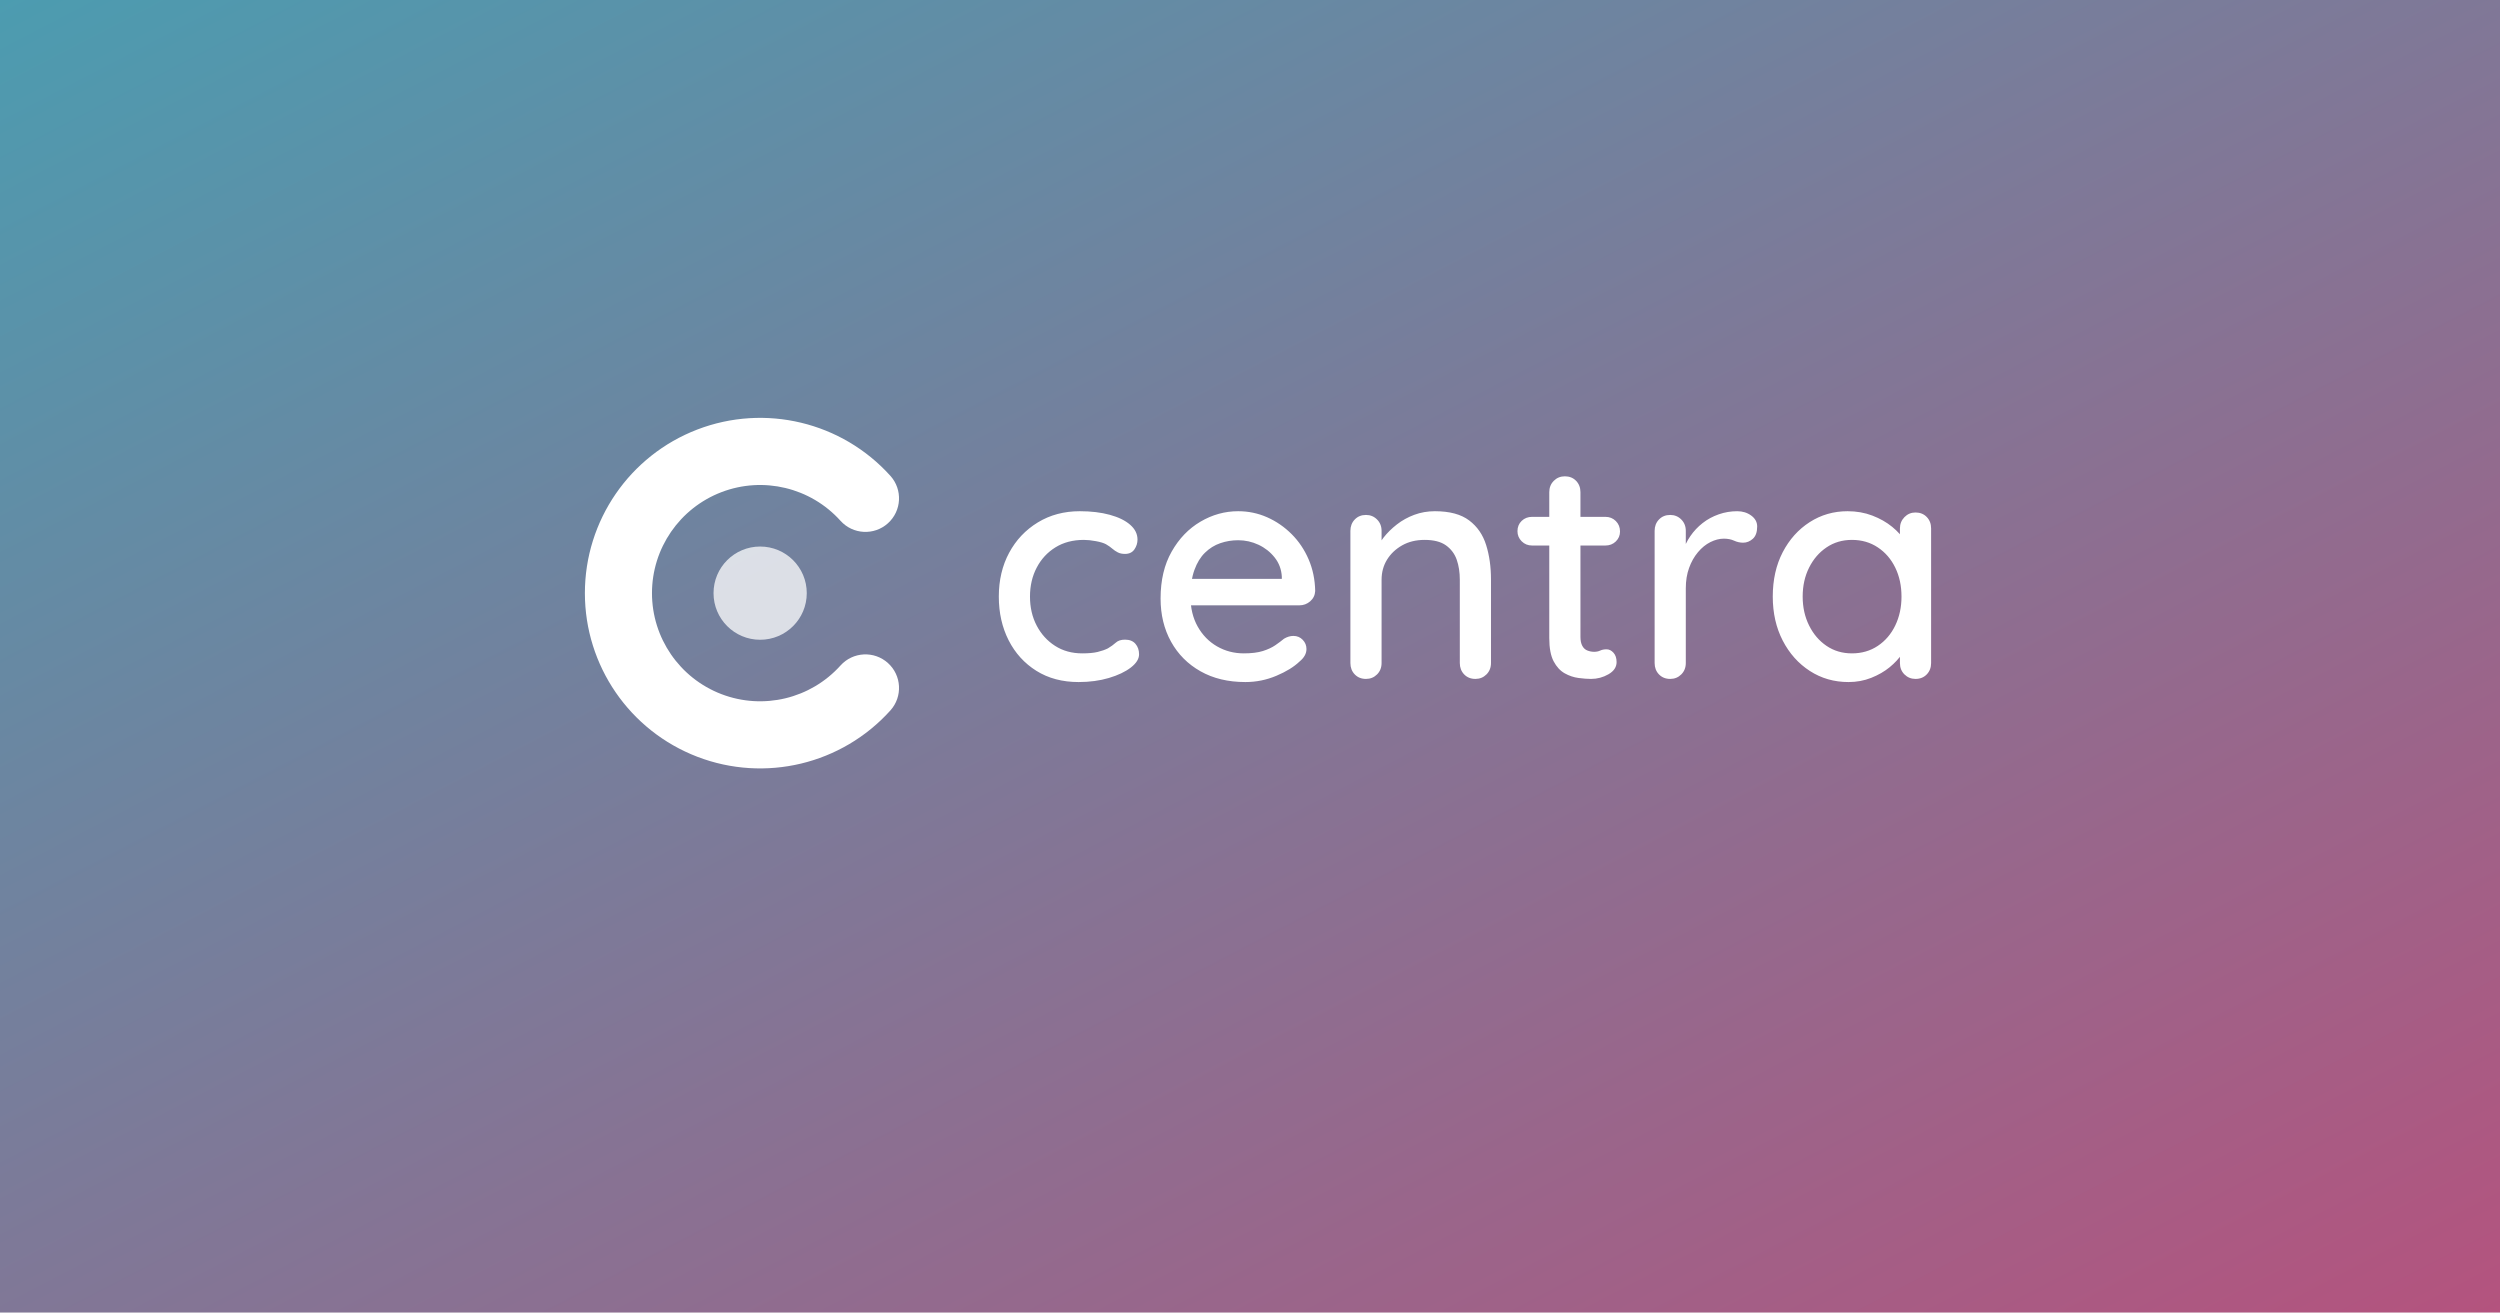
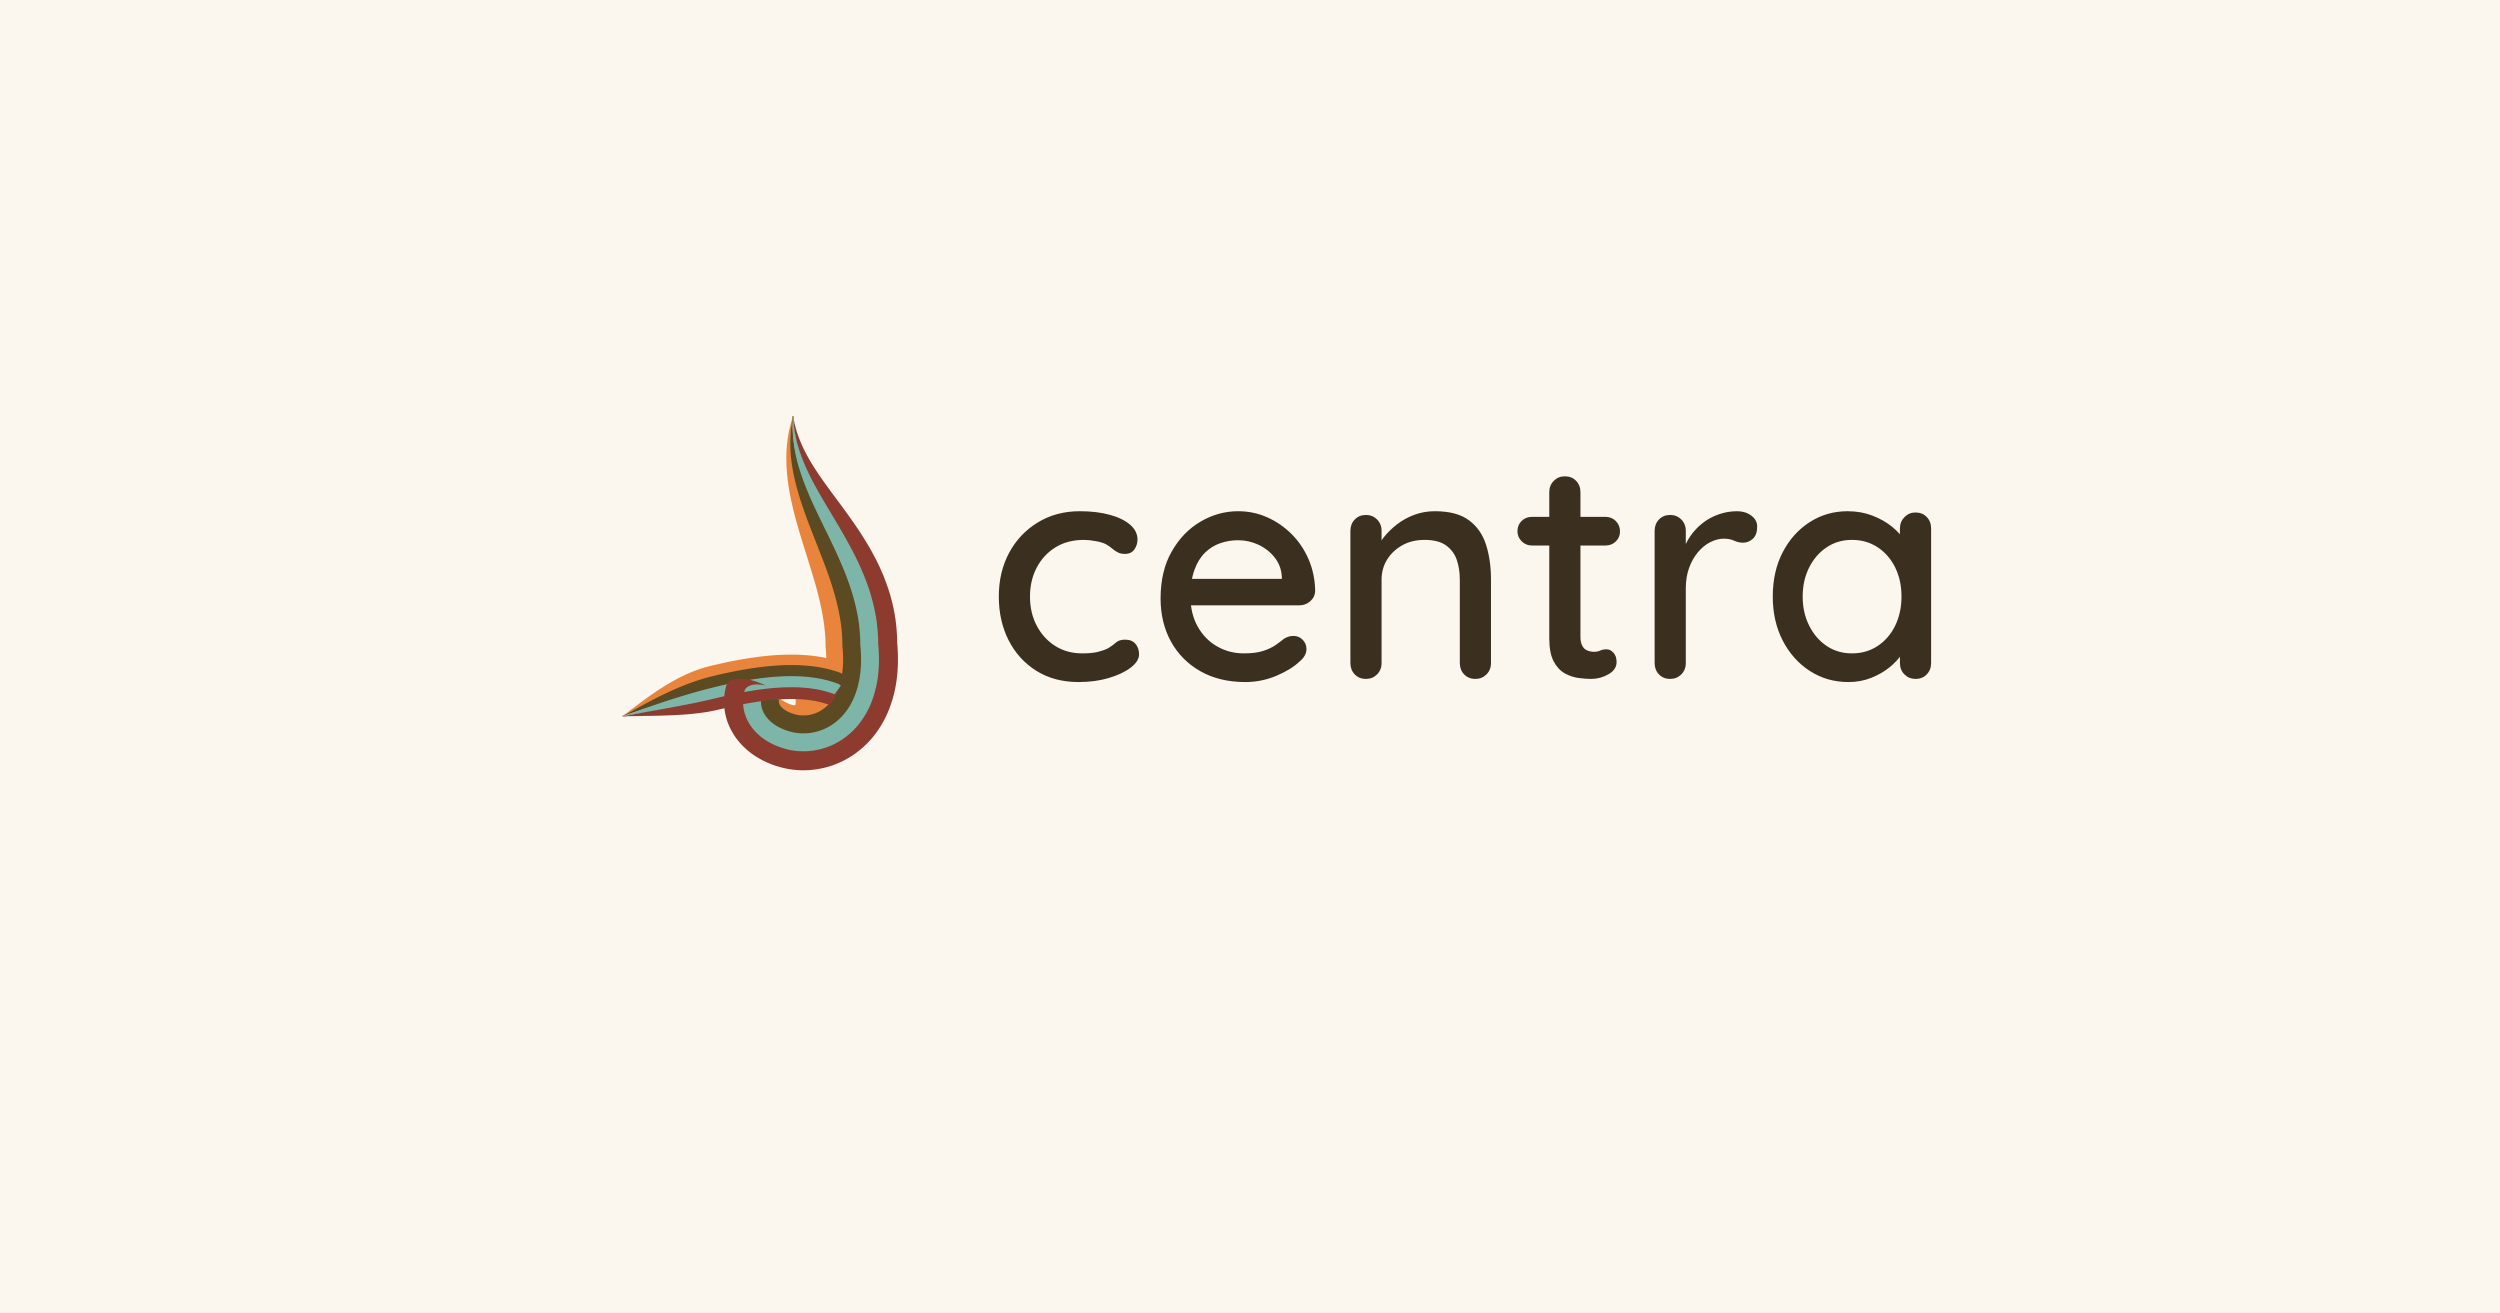
<svg xmlns="http://www.w3.org/2000/svg" viewBox="0 0 1200 630" width="1200" height="630">
-   <defs>
-     <linearGradient id="og-fondo" x1="0" y1="0" x2="1" y2="1">
-       <stop offset="0" stop-color="#4C9CB0" />
-       <stop offset="1" stop-color="#B4537E" />
-     </linearGradient>
-   </defs>
-   <rect width="1200" height="630" fill="url(#og-fondo)" />
+   <rect width="1200" height="630" fill="#FBF6EE" />
  <g transform="translate(270,197) scale(1.79)">
    <g transform="translate(-7,-17)">
      <g class="t-marca">
        <g transform="translate(0,6)">
-           <path class="t-tallo" fill="#FFFFFF" d="M94.93 28.55A47 47 0 1 0 94.93 91.45A9 9 0 0 0 81.55 79.4A29 29 0 1 1 81.55 40.6A9 9 0 0 0 94.93 28.55Z" />
-           <path class="t-disco" fill="#FFFFFF" fill-opacity="0.75" d="M60 47.5A12.5 12.5 0 1 1 60 72.5A12.5 12.5 0 1 1 60 47.5Z" />
+           <path class="t-hoja-i" fill="#E8843C" d="M81.67 84.75L82 82.02L81.3 81.66L80.55 81.4L79.8 81.16L79.03 80.94L78.27 80.74L77.48 80.56L76.68 80.39L75.88 80.24L75.06 80.11L74.24 79.99L73.4 79.89L72.56 79.81L71.7 79.74L70.84 79.7L69.97 79.66L69.08 79.64L68.18 79.63L67.28 79.64L66.37 79.67L65.45 79.71L64.52 79.76L63.58 79.84L62.63 79.91L61.67 80.01L60.7 80.11L59.72 80.24L58.73 80.37L57.73 80.51L56.72 80.67L55.71 80.84L54.68 81.03L53.64 81.22L52.6 81.43L51.54 81.65L50.47 81.88L49.4 82.11L48.32 82.37L47.22 82.64L46.13 82.92L45.02 83.22L43.91 83.55L42.8 83.91L41.68 84.29L40.55 84.7L39.42 85.12L38.28 85.58L37.15 86.05L36.01 86.54L34.86 87.06L33.71 87.59L32.55 88.14L31.38 88.7L30.22 89.29L29.05 89.88L27.87 90.5L26.68 91.12L25.49 91.75L24.29 92.39L23.07 92.99L23.05 92.93L24.21 92.17L25.33 91.3L26.45 90.45L27.57 89.62L28.67 88.79L29.79 87.99L30.9 87.21L32 86.45L33.1 85.72L34.21 85.02L35.32 84.34L36.44 83.7L37.54 83.08L38.65 82.51L39.77 81.97L40.88 81.46L42 81.01L43.12 80.59L44.24 80.2L45.36 79.86L46.47 79.57L47.59 79.3L48.7 79.05L49.8 78.8L50.89 78.56L51.97 78.33L53.04 78.12L54.11 77.92L55.17 77.74L56.22 77.56L57.25 77.4L58.29 77.25L59.31 77.11L60.33 76.98L61.34 76.87L62.34 76.77L63.33 76.69L64.32 76.61L65.29 76.56L66.26 76.52L67.22 76.5L68.17 76.49L69.12 76.49L70.06 76.51L70.99 76.55L71.92 76.61L72.83 76.67L73.74 76.76L74.63 76.87L75.53 76.99L76.42 77.14L77.3 77.3L78.16 77.47L79.03 77.68L79.88 77.9L80.72 78.14L81.55 78.41L82.38 78.7L83.12 79.19L81.7 84.69ZM68.75 12.5L68.65 13.55L68.48 14.6L68.36 15.64L68.26 16.68L68.2 17.73L68.17 18.78L68.18 19.82L68.22 20.87L68.28 21.92L68.37 22.97L68.49 24.01L68.64 25.06L68.81 26.11L69 27.15L69.22 28.19L69.46 29.24L69.73 30.27L70 31.32L70.3 32.35L70.62 33.38L70.94 34.42L71.28 35.44L71.63 36.47L72 37.49L72.37 38.52L72.76 39.53L73.15 40.56L73.54 41.57L73.95 42.58L74.35 43.6L74.75 44.6L75.16 45.61L75.57 46.62L75.98 47.62L76.38 48.63L76.77 49.63L77.17 50.62L77.56 51.62L77.94 52.62L78.31 53.62L78.68 54.61L79.03 55.61L79.37 56.6L79.7 57.6L80.02 58.6L80.33 59.58L80.61 60.58L80.88 61.58L81.14 62.58L81.38 63.57L81.6 64.58L81.8 65.59L81.98 66.59L82.15 67.61L82.28 68.63L82.4 69.65L82.49 70.68L82.57 71.72L82.61 72.76L82.63 74.03L82.72 75.09L82.78 75.87L82.81 76.64L82.82 77.39L82.82 78.12L82.81 78.82L82.78 79.51L82.72 80.17L82.66 80.82L82.59 81.45L82.49 82.06L82.38 82.64L82.27 83.21L82.14 83.76L82 84.29L81.84 84.8L81.68 85.29L81.51 85.77L81.32 86.22L81.13 86.66L80.93 87.08L80.73 87.5L80.51 87.88L80.29 88.25L80.06 88.61L79.82 88.95L79.58 89.28L79.33 89.59L79.08 89.89L78.82 90.18L78.56 90.44L78.29 90.7L78.02 90.95L77.74 91.17L77.46 91.39L77.18 91.6L76.88 91.8L76.59 91.98L76.3 92.15L76.01 92.31L75.7 92.46L75.39 92.59L75.09 92.72L74.78 92.83L74.47 92.93L74.16 93.02L73.85 93.1L73.53 93.18L73.21 93.23L72.89 93.29L72.57 93.32L72.25 93.35L71.93 93.37L71.61 93.37L71.3 93.37L70.98 93.35L70.66 93.32L70.35 93.29L70.04 93.24L69.76 93.2L69.51 93.13L69.22 93.06L68.92 92.98L68.65 92.89L68.38 92.8L68.13 92.71L67.88 92.61L67.64 92.51L67.41 92.41L67.19 92.31L66.99 92.2L66.79 92.09L66.61 91.98L66.42 91.87L66.26 91.76L66.09 91.65L65.95 91.53L65.8 91.42L65.67 91.3L65.55 91.19L65.43 91.08L65.33 90.97L65.23 90.86L65.13 90.75L65.04 90.64L64.97 90.54L64.9 90.44L64.83 90.34L64.77 90.24L64.72 90.14L64.68 90.05L64.63 89.96L64.59 89.87L64.56 89.78L64.53 89.7L64.51 89.62L64.49 89.54L64.48 89.45L64.47 89.38L64.46 89.31L64.45 89.22L64.45 89.15L64.45 89.08L64.45 89.01L64.46 88.93L64.47 88.86L64.48 88.79L64.49 88.71L64.51 88.63L64.5 88.54L64.41 88.42L64.25 88.25L64.01 88.03L63.72 87.75L63.38 87.4L63.01 87L62.63 86.53L62.24 86L61.87 85.43L61.59 84.86L61.67 84.92L62.46 85.87L63.44 86.84L64.44 87.69L65.43 88.41L66.36 89.01L67.22 89.46L67.97 89.78L68.59 89.98L69.05 90.06L69.33 90.04L69.43 89.95L69.46 89.83L69.48 89.7L69.51 89.57L69.52 89.44L69.54 89.32L69.54 89.19L69.54 89.05L69.54 88.92L69.52 88.79L69.51 88.68L69.49 88.55L69.46 88.44L69.44 88.32L69.41 88.22L69.37 88.12L69.33 88.02L69.31 87.93L69.27 87.85L69.23 87.78L69.2 87.71L69.16 87.66L69.13 87.6L69.1 87.57L69.08 87.53L69.05 87.5L69.03 87.49L69.02 87.48L69.01 87.47L69.01 87.47L69.02 87.48L69.04 87.49L69.06 87.5L69.1 87.53L69.13 87.56L69.18 87.59L69.23 87.62L69.31 87.66L69.38 87.71L69.46 87.75L69.56 87.8L69.67 87.84L69.79 87.89L69.92 87.94L70.06 87.99L70.2 88.04L70.37 88.09L70.54 88.14L70.73 88.19L70.79 88.21L70.87 88.22L71.02 88.25L71.16 88.25L71.31 88.27L71.46 88.28L71.6 88.28L71.76 88.27L71.91 88.27L72.05 88.25L72.21 88.24L72.35 88.22L72.51 88.19L72.66 88.15L72.8 88.12L72.95 88.07L73.1 88.03L73.24 87.97L73.39 87.91L73.53 87.84L73.68 87.78L73.83 87.7L73.97 87.61L74.11 87.52L74.26 87.43L74.4 87.32L74.54 87.21L74.69 87.09L74.83 86.96L74.97 86.83L75.11 86.68L75.26 86.53L75.39 86.36L75.54 86.19L75.68 85.99L75.81 85.79L75.96 85.57L76.1 85.34L76.23 85.1L76.36 84.83L76.5 84.56L76.63 84.26L76.75 83.95L76.88 83.62L76.98 83.27L77.09 82.9L77.2 82.52L77.3 82.11L77.39 81.67L77.47 81.23L77.54 80.75L77.6 80.26L77.65 79.74L77.69 79.2L77.72 78.64L77.74 78.05L77.74 77.45L77.72 76.82L77.69 76.16L77.64 75.48L77.54 74.27L77.52 72.91L77.48 72L77.42 71.1L77.34 70.2L77.25 69.3L77.14 68.41L77.01 67.51L76.88 66.61L76.72 65.72L76.55 64.81L76.36 63.89L76.17 62.98L75.96 62.06L75.74 61.13L75.5 60.2L75.26 59.25L75 58.3L74.73 57.35L74.45 56.38L74.17 55.41L73.87 54.43L73.57 53.43L73.26 52.44L72.95 51.44L72.63 50.42L72.31 49.4L71.99 48.37L71.66 47.34L71.34 46.3L71.02 45.24L70.7 44.18L70.39 43.12L70.08 42.05L69.77 40.98L69.47 39.89L69.19 38.8L68.91 37.71L68.66 36.61L68.41 35.52L68.18 34.41L67.96 33.3L67.77 32.18L67.59 31.07L67.43 29.95L67.3 28.84L67.19 27.72L67.11 26.6L67.06 25.49L67.03 24.37L67.03 23.25L67.06 22.15L67.13 21.05L67.22 19.95L67.35 18.86L67.51 17.78L67.71 16.71L67.94 15.64L68.21 14.59L68.5 13.54L68.65 12.5Z" />
+           <path class="t-hoja-d" fill="#5B4A22" d="M81.65 84.8L80.94 84.69L80.29 84.46L79.62 84.23L78.94 84.01L78.25 83.81L77.55 83.62L76.83 83.46L76.11 83.3L75.37 83.17L74.61 83.05L73.86 82.95L73.09 82.86L72.3 82.77L71.5 82.71L70.69 82.66L69.87 82.64L69.04 82.62L68.19 82.61L67.34 82.62L66.47 82.64L65.6 82.68L64.7 82.74L63.81 82.8L62.9 82.87L61.98 82.97L61.04 83.07L60.1 83.18L59.14 83.31L58.18 83.45L57.2 83.61L56.21 83.77L55.21 83.95L54.21 84.15L53.19 84.35L52.16 84.56L51.11 84.78L50.07 85.02L49.01 85.26L47.94 85.52L46.85 85.79L45.76 86.07L44.65 86.36L43.55 86.65L42.42 86.96L41.29 87.28L40.14 87.6L38.99 87.93L37.83 88.27L36.65 88.63L35.47 88.99L34.28 89.35L33.07 89.74L31.85 90.12L30.62 90.52L29.4 90.92L28.15 91.32L26.9 91.74L25.64 92.16L24.36 92.6L23.08 93.04L23.07 92.99L24.28 92.36L25.47 91.7L26.65 91.04L27.83 90.4L29 89.76L30.17 89.14L31.33 88.54L32.49 87.95L33.64 87.38L34.79 86.83L35.93 86.3L37.07 85.78L38.2 85.3L39.34 84.83L40.46 84.39L41.59 83.97L42.7 83.59L43.82 83.22L44.94 82.88L46.04 82.57L47.14 82.29L48.24 82.02L49.32 81.77L50.4 81.53L51.47 81.3L52.52 81.08L53.58 80.87L54.62 80.68L55.64 80.49L56.67 80.32L57.68 80.16L58.68 80.02L59.67 79.88L60.66 79.76L61.63 79.65L62.59 79.56L63.55 79.48L64.49 79.41L65.43 79.35L66.36 79.31L67.28 79.29L68.18 79.28L69.09 79.29L69.97 79.3L70.85 79.34L71.72 79.39L72.58 79.46L73.43 79.54L74.29 79.64L75.12 79.75L75.94 79.89L76.75 80.04L77.55 80.21L78.35 80.39L79.14 80.6L79.9 80.82L80.67 81.06L81.42 81.33L82.13 81.7L81.68 84.75ZM68.85 12.51L68.78 13.56L68.75 14.6L68.75 15.63L68.79 16.66L68.86 17.68L68.96 18.7L69.09 19.7L69.24 20.7L69.43 21.7L69.64 22.69L69.87 23.67L70.13 24.66L70.41 25.64L70.72 26.61L71.04 27.59L71.38 28.56L71.74 29.52L72.12 30.49L72.5 31.45L72.91 32.41L73.32 33.37L73.75 34.34L74.2 35.3L74.65 36.26L75.11 37.22L75.58 38.18L76.05 39.14L76.53 40.11L77.01 41.07L77.5 42.04L77.98 43.01L78.47 43.99L78.95 44.97L79.44 45.95L79.91 46.94L80.39 47.92L80.86 48.91L81.32 49.91L81.78 50.92L82.23 51.92L82.66 52.94L83.09 53.96L83.5 55L83.89 56.03L84.28 57.08L84.64 58.13L85 59.18L85.33 60.25L85.64 61.32L85.93 62.41L86.2 63.51L86.45 64.61L86.67 65.72L86.87 66.85L87.03 67.98L87.17 69.13L87.28 70.28L87.36 71.45L87.42 72.63L87.43 73.81L87.51 74.71L87.57 75.6L87.61 76.48L87.63 77.34L87.63 78.18L87.61 78.99L87.57 79.8L87.52 80.59L87.44 81.35L87.34 82.11L87.23 82.84L87.11 83.56L86.96 84.26L86.8 84.93L86.62 85.6L86.43 86.24L86.22 86.87L86 87.49L85.76 88.07L85.5 88.65L85.24 89.22L84.96 89.76L84.67 90.28L84.37 90.78L84.06 91.27L83.73 91.75L83.39 92.2L83.04 92.64L82.69 93.06L82.32 93.47L81.94 93.86L81.55 94.22L81.16 94.58L80.76 94.92L80.34 95.24L79.93 95.54L79.5 95.82L79.07 96.1L78.63 96.34L78.19 96.58L77.74 96.8L77.29 97.01L76.83 97.2L76.37 97.37L75.91 97.52L75.44 97.65L74.96 97.78L74.5 97.88L74.02 97.97L73.54 98.05L73.06 98.1L72.58 98.15L72.11 98.17L71.62 98.17L71.15 98.17L70.67 98.15L70.19 98.11L69.72 98.06L69.25 97.98L68.79 97.9L68.36 97.8L67.96 97.7L67.57 97.59L67.17 97.47L66.8 97.34L66.43 97.2L66.08 97.07L65.73 96.92L65.39 96.77L65.05 96.61L64.73 96.45L64.42 96.27L64.12 96.1L63.83 95.91L63.54 95.72L63.27 95.53L63 95.33L62.75 95.13L62.51 94.93L62.27 94.71L62.05 94.5L61.83 94.27L61.63 94.05L61.43 93.82L61.24 93.58L61.07 93.35L60.9 93.11L60.74 92.87L60.59 92.62L60.47 92.37L60.34 92.13L60.22 91.87L60.12 91.61L60.02 91.36L59.94 91.1L59.86 90.84L59.8 90.58L59.74 90.31L59.71 90.05L59.67 89.78L59.65 89.52L59.64 89.25L59.64 88.99L59.65 88.71L59.67 88.45L59.71 88.18L59.75 87.92L59.8 87.65L59.87 87.39L59.95 87.13L60.04 86.87L60.15 86.62L60.27 86.37L60.41 86.13L60.57 85.89L60.73 85.66L60.92 85.44L61.11 85.23L61.31 85.01L61.52 84.8L61.6 84.87L61.93 85.47L62.38 86.1L62.84 86.66L63.29 87.16L63.72 87.59L64.12 87.94L64.46 88.23L64.74 88.45L64.94 88.6L65.05 88.71L65.07 88.78L65.05 88.83L65.04 88.89L65.03 88.94L65.02 89L65.02 89.04L65.02 89.1L65.02 89.14L65.02 89.2L65.02 89.24L65.03 89.3L65.04 89.35L65.05 89.41L65.07 89.47L65.09 89.53L65.11 89.59L65.13 89.66L65.16 89.73L65.19 89.8L65.23 89.87L65.27 89.96L65.32 90.04L65.37 90.12L65.44 90.2L65.5 90.3L65.57 90.39L65.66 90.48L65.74 90.58L65.84 90.67L65.94 90.77L66.05 90.87L66.17 90.97L66.3 91.07L66.43 91.18L66.58 91.28L66.74 91.38L66.9 91.49L67.07 91.59L67.26 91.7L67.46 91.79L67.66 91.89L67.87 91.99L68.09 92.08L68.33 92.17L68.57 92.25L68.82 92.35L69.09 92.43L69.36 92.5L69.65 92.57L69.87 92.63L70.13 92.67L70.42 92.72L70.73 92.76L71.02 92.78L71.32 92.79L71.61 92.79L71.92 92.79L72.22 92.78L72.52 92.75L72.81 92.71L73.11 92.67L73.42 92.61L73.71 92.55L74 92.47L74.29 92.38L74.59 92.29L74.88 92.18L75.17 92.06L75.46 91.93L75.74 91.8L76.02 91.64L76.3 91.49L76.57 91.31L76.85 91.13L77.11 90.94L77.38 90.73L77.64 90.51L77.9 90.28L78.15 90.04L78.4 89.78L78.65 89.51L78.89 89.22L79.13 88.93L79.36 88.62L79.57 88.29L79.79 87.95L80.01 87.6L80.22 87.22L80.42 86.84L80.61 86.42L80.79 86L80.97 85.56L81.14 85.11L81.3 84.63L81.44 84.14L81.58 83.62L81.71 83.08L81.82 82.54L81.93 81.96L82.01 81.37L82.09 80.76L82.16 80.13L82.2 79.48L82.23 78.8L82.25 78.11L82.25 77.39L82.24 76.66L82.2 75.9L82.15 75.13L82.05 74.06L82.04 72.78L81.99 71.75L81.93 70.73L81.83 69.71L81.72 68.7L81.58 67.69L81.42 66.69L81.24 65.7L81.05 64.71L80.83 63.71L80.6 62.72L80.35 61.73L80.09 60.75L79.8 59.76L79.51 58.77L79.2 57.78L78.88 56.79L78.54 55.8L78.2 54.82L77.85 53.82L77.48 52.83L77.1 51.83L76.73 50.83L76.34 49.83L75.95 48.83L75.56 47.82L75.16 46.82L74.77 45.81L74.37 44.8L73.97 43.78L73.58 42.76L73.19 41.75L72.8 40.72L72.42 39.7L72.04 38.67L71.69 37.64L71.33 36.61L70.98 35.57L70.65 34.54L70.34 33.49L70.04 32.46L69.75 31.41L69.48 30.36L69.23 29.31L69 28.27L68.8 27.22L68.62 26.16L68.46 25.11L68.33 24.05L68.22 23L68.14 21.94L68.09 20.89L68.07 19.84L68.08 18.79L68.13 17.73L68.2 16.68L68.31 15.64L68.45 14.6L68.63 13.55L68.74 12.5Z" />
+           <path class="t-disco" fill="#7DB5A8" d="M81.62 84.86L79.89 87.37L79.27 87.25L78.68 87.05L78.08 86.85L77.46 86.68L76.83 86.52L76.19 86.36L75.53 86.22L74.86 86.1L74.18 85.99L73.48 85.89L72.77 85.81L72.03 85.74L71.3 85.68L70.54 85.64L69.77 85.61L69 85.59L68.2 85.58L67.39 85.59L66.58 85.62L65.75 85.66L64.9 85.7L64.04 85.77L63.17 85.84L62.29 85.92L61.39 86.02L60.48 86.13L59.56 86.26L58.63 86.4L57.68 86.54L56.72 86.71L55.75 86.87L54.77 87.07L53.78 87.26L52.77 87.47L51.75 87.69L50.73 87.92L49.7 88.15L48.64 88.41L47.58 88.67L46.5 88.91L45.4 89.16L44.3 89.4L43.17 89.63L42.03 89.86L40.86 90.08L39.69 90.29L38.5 90.5L37.3 90.71L36.07 90.92L34.83 91.12L33.58 91.33L32.32 91.53L31.04 91.73L29.75 91.94L28.44 92.15L27.12 92.36L25.78 92.58L24.44 92.81L23.1 93.1L23.08 93.04L24.36 92.57L25.62 92.12L26.87 91.67L28.12 91.22L29.35 90.79L30.58 90.37L31.8 89.95L33 89.55L34.2 89.14L35.39 88.76L36.57 88.37L37.74 88.01L38.91 87.65L40.06 87.3L41.2 86.96L42.33 86.64L43.45 86.32L44.57 86.02L45.67 85.73L46.77 85.45L47.85 85.18L48.93 84.91L49.99 84.67L51.04 84.43L52.08 84.21L53.12 83.99L54.14 83.79L55.15 83.6L56.16 83.42L57.14 83.26L58.12 83.1L59.09 82.96L60.05 82.83L61 82.71L61.94 82.61L62.86 82.52L63.78 82.44L64.69 82.38L65.58 82.32L66.46 82.29L67.33 82.26L68.19 82.25L69.04 82.26L69.88 82.28L70.71 82.31L71.52 82.36L72.33 82.42L73.12 82.5L73.9 82.59L74.67 82.7L75.43 82.82L76.18 82.96L76.91 83.11L77.63 83.28L78.35 83.47L79.04 83.67L79.73 83.89L80.41 84.12L81.07 84.37L81.65 84.8ZM68.94 12.52L68.9 13.56L69 14.6L69.14 15.63L69.31 16.64L69.51 17.63L69.74 18.61L69.98 19.58L70.27 20.53L70.57 21.48L70.9 22.42L71.25 23.34L71.62 24.26L72.02 25.17L72.42 26.08L72.85 26.98L73.29 27.88L73.75 28.77L74.22 29.67L74.71 30.56L75.21 31.45L75.71 32.34L76.23 33.23L76.77 34.12L77.31 35.02L77.85 35.92L78.39 36.82L78.95 37.73L79.51 38.65L80.07 39.56L80.64 40.49L81.2 41.43L81.77 42.36L82.33 43.31L82.9 44.27L83.45 45.23L84 46.21L84.55 47.2L85.08 48.2L85.61 49.22L86.14 50.24L86.65 51.27L87.14 52.33L87.63 53.39L88.09 54.47L88.54 55.56L88.97 56.66L89.38 57.79L89.78 58.92L90.14 60.08L90.49 61.25L90.8 62.44L91.1 63.64L91.35 64.85L91.58 66.09L91.78 67.34L91.95 68.61L92.08 69.89L92.16 71.19L92.21 72.5L92.23 73.59L92.3 74.33L92.37 75.33L92.41 76.31L92.43 77.28L92.43 78.23L92.41 79.17L92.37 80.09L92.3 81L92.21 81.89L92.1 82.76L91.97 83.62L91.82 84.47L91.65 85.3L91.45 86.11L91.24 86.91L91 87.69L90.76 88.45L90.48 89.2L90.19 89.93L89.88 90.64L89.55 91.34L89.2 92.02L88.84 92.67L88.46 93.32L88.06 93.94L87.64 94.54L87.21 95.13L86.76 95.69L86.29 96.23L85.82 96.76L85.33 97.27L84.82 97.74L84.31 98.21L83.78 98.65L83.24 99.08L82.69 99.47L82.12 99.86L81.55 100.22L80.97 100.54L80.38 100.87L79.79 101.16L79.18 101.42L78.57 101.67L77.95 101.9L77.34 102.11L76.71 102.29L76.09 102.45L75.46 102.59L74.83 102.71L74.18 102.81L73.55 102.88L72.91 102.93L72.27 102.97L71.63 102.98L71 102.97L70.36 102.94L69.73 102.89L69.1 102.81L68.46 102.72L67.81 102.6L67.22 102.47L66.71 102.34L66.2 102.19L65.71 102.04L65.23 101.88L64.74 101.71L64.27 101.52L63.81 101.32L63.36 101.12L62.91 100.91L62.48 100.68L62.05 100.45L61.64 100.21L61.23 99.95L60.83 99.68L60.44 99.42L60.06 99.14L59.7 98.84L59.34 98.54L58.99 98.22L58.66 97.9L58.33 97.57L58.02 97.23L57.73 96.88L57.44 96.53L57.16 96.15L56.91 95.78L56.66 95.39L56.42 95L56.21 94.61L56 94.19L55.82 93.78L55.64 93.36L55.48 92.93L55.34 92.5L55.21 92.06L55.11 91.61L55.02 91.16L54.95 90.72L54.89 90.26L54.86 89.8L54.84 89.34L54.84 88.89L54.86 88.43L54.89 87.97L54.95 87.51L55.02 87.06L55.11 86.6L55.22 86.15L55.39 85.72L55.66 85.33L56.05 84.99L56.53 84.71L57.11 84.51L57.76 84.38L58.46 84.33L59.2 84.35L59.97 84.44L60.75 84.59L61.44 84.74L61.52 84.8L61.37 85.06L61.24 85.32L61.12 85.57L61.01 85.82L60.91 86.08L60.81 86.32L60.72 86.57L60.64 86.82L60.57 87.06L60.49 87.3L60.42 87.54L60.37 87.78L60.32 88.03L60.27 88.26L60.25 88.51L60.23 88.75L60.22 89L60.22 89.23L60.23 89.48L60.25 89.73L60.27 89.97L60.31 90.21L60.37 90.45L60.42 90.69L60.49 90.93L60.57 91.16L60.65 91.4L60.75 91.64L60.86 91.88L60.97 92.11L61.1 92.34L61.24 92.57L61.38 92.79L61.54 93.01L61.7 93.23L61.88 93.45L62.06 93.66L62.25 93.87L62.45 94.08L62.66 94.29L62.88 94.49L63.12 94.69L63.36 94.88L63.61 95.06L63.87 95.25L64.14 95.43L64.42 95.6L64.7 95.77L65.01 95.93L65.32 96.09L65.63 96.24L65.96 96.39L66.29 96.53L66.63 96.66L66.99 96.79L67.36 96.92L67.72 97.03L68.11 97.14L68.5 97.24L68.9 97.33L69.34 97.42L69.8 97.48L70.25 97.53L70.71 97.57L71.16 97.6L71.62 97.6L72.09 97.59L72.55 97.57L73 97.53L73.46 97.48L73.92 97.41L74.38 97.32L74.83 97.22L75.28 97.1L75.73 96.97L76.18 96.82L76.62 96.66L77.06 96.48L77.5 96.28L77.93 96.07L78.36 95.84L78.78 95.6L79.19 95.34L79.6 95.06L80 94.78L80.4 94.47L80.78 94.14L81.17 93.8L81.53 93.44L81.9 93.07L82.26 92.68L82.6 92.27L82.93 91.85L83.26 91.41L83.57 90.95L83.88 90.48L84.18 89.99L84.45 89.48L84.73 88.96L84.98 88.41L85.23 87.85L85.46 87.28L85.67 86.68L85.88 86.07L86.06 85.45L86.24 84.8L86.39 84.13L86.54 83.45L86.67 82.75L86.78 82.03L86.87 81.29L86.94 80.54L87 79.76L87.03 78.98L87.05 78.17L87.05 77.34L87.03 76.5L87 75.64L86.93 74.75L86.86 73.83L86.84 72.65L86.79 71.48L86.71 70.33L86.6 69.19L86.47 68.06L86.3 66.94L86.11 65.82L85.89 64.73L85.65 63.64L85.39 62.55L85.1 61.48L84.8 60.41L84.47 59.35L84.13 58.3L83.77 57.26L83.39 56.22L83.01 55.19L82.6 54.17L82.18 53.14L81.75 52.13L81.32 51.12L80.87 50.12L80.42 49.12L79.96 48.13L79.49 47.14L79.02 46.15L78.55 45.16L78.07 44.18L77.59 43.2L77.11 42.23L76.65 41.25L76.17 40.28L75.7 39.31L75.24 38.34L74.78 37.37L74.33 36.4L73.89 35.43L73.46 34.47L73.04 33.5L72.64 32.53L72.24 31.56L71.86 30.58L71.49 29.61L71.15 28.63L70.82 27.66L70.51 26.68L70.22 25.7L69.95 24.71L69.71 23.72L69.48 22.72L69.29 21.72L69.11 20.73L68.98 19.71L68.86 18.7L68.78 17.69L68.72 16.66L68.7 15.63L68.71 14.6L68.76 13.56L68.83 12.51Z" />
+           <path class="t-tallo" fill="#8C3B2E" d="M81.61 84.91L78.9 89.88L78.32 89.88L77.8 89.7L77.27 89.54L76.72 89.37L76.16 89.22L75.58 89.1L74.99 88.97L74.39 88.86L73.76 88.76L73.12 88.67L72.46 88.58L71.8 88.52L71.11 88.47L70.41 88.43L69.69 88.4L68.96 88.38L68.21 88.38L67.45 88.39L66.67 88.41L65.88 88.45L65.08 88.49L64.26 88.55L63.42 88.62L62.57 88.7L61.71 88.79L60.83 88.9L59.95 89.02L59.05 89.16L58.12 89.31L57.2 89.46L56.26 89.63L55.3 89.81L54.34 90L53.36 90.2L52.36 90.41L51.35 90.64L50.34 90.88L49.3 91.13L48.26 91.37L47.2 91.59L46.11 91.8L45 91.97L43.87 92.13L42.72 92.27L41.54 92.4L40.35 92.5L39.13 92.59L37.9 92.67L36.65 92.73L35.36 92.78L34.07 92.82L32.76 92.86L31.42 92.89L30.07 92.91L28.7 92.93L27.32 92.96L25.92 92.98L24.51 93L23.12 93.15L23.1 93.1L24.43 92.78L25.76 92.54L27.09 92.29L28.4 92.05L29.7 91.81L30.99 91.59L32.26 91.36L33.53 91.14L34.77 90.91L36 90.69L37.21 90.46L38.42 90.23L39.61 90L40.78 89.77L41.94 89.55L43.08 89.31L44.2 89.07L45.31 88.82L46.41 88.58L47.49 88.32L48.56 88.06L49.61 87.82L50.65 87.57L51.68 87.34L52.7 87.12L53.7 86.91L54.7 86.71L55.69 86.53L56.66 86.35L57.62 86.2L58.57 86.04L59.51 85.9L60.43 85.78L61.35 85.66L62.25 85.56L63.14 85.48L64.01 85.41L64.88 85.34L65.73 85.3L66.56 85.26L67.39 85.23L68.2 85.23L69 85.23L69.79 85.25L70.56 85.28L71.32 85.33L72.07 85.38L72.8 85.45L73.53 85.54L74.23 85.64L74.92 85.75L75.6 85.88L76.26 86.01L76.92 86.17L77.56 86.33L78.18 86.52L78.8 86.71L79.39 86.92L80.01 87.05L81.63 84.86ZM69.03 12.52L69.03 13.57L69.25 14.61L69.51 15.62L69.8 16.62L70.12 17.59L70.46 18.53L70.84 19.46L71.23 20.38L71.65 21.28L72.09 22.15L72.55 23.02L73.02 23.88L73.52 24.74L74.03 25.58L74.55 26.41L75.09 27.24L75.64 28.07L76.21 28.89L76.78 29.71L77.37 30.54L77.96 31.36L78.57 32.19L79.17 33.03L79.79 33.86L80.42 34.7L81.05 35.55L81.68 36.4L82.31 37.27L82.95 38.14L83.59 39.03L84.23 39.93L84.87 40.83L85.51 41.76L86.15 42.7L86.78 43.64L87.4 44.61L88.01 45.59L88.63 46.6L89.23 47.61L89.82 48.65L90.39 49.71L90.96 50.78L91.51 51.88L92.04 52.99L92.55 54.13L93.05 55.29L93.51 56.47L93.96 57.68L94.38 58.91L94.78 60.15L95.13 61.42L95.46 62.72L95.76 64.04L96.02 65.38L96.25 66.74L96.43 68.12L96.57 69.52L96.67 70.94L96.73 72.37L96.74 73.37L96.81 73.98L96.88 75.08L96.93 76.16L96.95 77.23L96.95 78.29L96.93 79.33L96.87 80.37L96.8 81.38L96.7 82.39L96.58 83.39L96.43 84.37L96.26 85.33L96.06 86.28L95.84 87.21L95.59 88.14L95.31 89.04L95.02 89.94L94.7 90.81L94.36 91.67L94 92.51L93.6 93.33L93.19 94.14L92.75 94.93L92.3 95.69L91.82 96.44L91.32 97.17L90.79 97.87L90.25 98.56L89.69 99.22L89.11 99.86L88.51 100.47L87.89 101.06L87.26 101.62L86.61 102.17L85.94 102.69L85.27 103.18L84.58 103.65L83.88 104.09L83.16 104.5L82.44 104.88L81.7 105.24L80.96 105.58L80.21 105.88L79.45 106.16L78.69 106.42L77.92 106.64L77.14 106.84L76.36 107.01L75.58 107.16L74.8 107.28L74.01 107.37L73.22 107.45L72.44 107.48L71.64 107.5L70.85 107.49L70.08 107.45L69.29 107.38L68.51 107.3L67.73 107.18L66.89 107.02L66.14 106.85L65.53 106.69L64.92 106.52L64.33 106.34L63.73 106.15L63.16 105.94L62.58 105.71L62.01 105.47L61.46 105.21L60.9 104.96L60.36 104.67L59.83 104.38L59.3 104.07L58.78 103.75L58.28 103.42L57.79 103.07L57.3 102.7L56.83 102.33L56.37 101.94L55.92 101.52L55.48 101.11L55.06 100.67L54.65 100.22L54.25 99.76L53.87 99.28L53.5 98.8L53.15 98.29L52.82 97.77L52.51 97.24L52.2 96.7L51.93 96.14L51.67 95.58L51.43 95L51.21 94.41L51.02 93.81L50.85 93.21L50.7 92.59L50.57 91.97L50.47 91.34L50.4 90.71L50.35 90.08L50.33 89.44L50.33 88.79L50.35 88.15L50.4 87.51L50.47 86.87L50.58 86.24L50.71 85.61L50.86 84.99L51.1 84.39L51.55 83.87L52.19 83.46L53.02 83.16L54.01 82.99L55.11 82.96L56.32 83.07L57.59 83.32L58.9 83.71L60.22 84.2L61.36 84.69L61.45 84.75L60.81 84.64L60.11 84.53L59.41 84.48L58.73 84.48L58.1 84.56L57.5 84.7L56.98 84.91L56.54 85.19L56.18 85.51L55.94 85.88L55.78 86.31L55.68 86.73L55.59 87.16L55.52 87.59L55.47 88.03L55.43 88.47L55.42 88.9L55.42 89.33L55.43 89.76L55.47 90.2L55.52 90.63L55.59 91.06L55.67 91.49L55.77 91.92L55.89 92.33L56.03 92.74L56.17 93.15L56.34 93.55L56.52 93.95L56.71 94.34L56.93 94.72L57.15 95.09L57.38 95.46L57.64 95.82L57.9 96.17L58.17 96.52L58.46 96.85L58.76 97.18L59.07 97.5L59.39 97.8L59.73 98.1L60.06 98.39L60.42 98.68L60.79 98.95L61.15 99.21L61.54 99.47L61.93 99.71L62.33 99.95L62.75 100.18L63.17 100.39L63.61 100.6L64.04 100.8L64.48 100.98L64.94 101.17L65.41 101.33L65.88 101.49L66.37 101.64L66.85 101.78L67.36 101.91L67.93 102.04L68.57 102.16L69.17 102.25L69.78 102.32L70.4 102.37L71.02 102.39L71.63 102.4L72.25 102.39L72.88 102.37L73.49 102.31L74.11 102.24L74.72 102.14L75.34 102.03L75.95 101.89L76.56 101.73L77.17 101.55L77.76 101.36L78.37 101.14L78.95 100.89L79.54 100.64L80.11 100.35L80.69 100.04L81.25 99.72L81.81 99.37L82.35 99.01L82.89 98.61L83.41 98.2L83.93 97.77L84.43 97.32L84.92 96.86L85.39 96.36L85.86 95.85L86.31 95.32L86.75 94.77L87.17 94.2L87.57 93.62L87.97 93.01L88.34 92.38L88.7 91.74L89.04 91.08L89.36 90.41L89.66 89.7L89.94 89L90.21 88.26L90.46 87.51L90.68 86.75L90.89 85.97L91.09 85.17L91.25 84.36L91.41 83.53L91.54 82.69L91.64 81.83L91.73 80.95L91.79 80.06L91.84 79.15L91.86 78.22L91.86 77.29L91.84 76.33L91.79 75.36L91.73 74.37L91.65 73.61L91.64 72.51L91.59 71.21L91.5 69.93L91.37 68.67L91.22 67.42L91.02 66.18L90.79 64.96L90.54 63.76L90.25 62.57L89.94 61.39L89.6 60.22L89.25 59.08L88.86 57.95L88.45 56.84L88.03 55.74L87.59 54.65L87.13 53.58L86.66 52.52L86.17 51.48L85.67 50.44L85.16 49.42L84.64 48.41L84.1 47.41L83.56 46.42L83.02 45.44L82.48 44.47L81.93 43.51L81.37 42.56L80.82 41.61L80.26 40.68L79.7 39.74L79.15 38.82L78.6 37.9L78.06 36.99L77.52 36.07L76.98 35.17L76.45 34.26L75.94 33.37L75.43 32.46L74.93 31.56L74.44 30.67L73.97 29.77L73.51 28.86L73.06 27.96L72.63 27.05L72.22 26.14L71.82 25.23L71.44 24.31L71.08 23.38L70.75 22.45L70.43 21.5L70.15 20.55L69.87 19.59L69.64 18.62L69.43 17.63L69.24 16.64L69.1 15.63L68.98 14.6L68.89 13.56L68.93 12.52Z" />
        </g>
      </g>
-       <path fill="#FFFFFF" d="M145.73 44.03L145.73 44.03Q150.25 44.03 153.76 44.99Q157.27 45.95 159.23 47.67Q161.19 49.38 161.19 51.64L161.19 51.64Q161.19 53.06 160.36 54.27Q159.52 55.48 157.85 55.48L157.85 55.48Q156.68 55.48 155.89 55.06Q155.09 54.65 154.42 54.06Q153.76 53.48 152.75 52.89L152.75 52.89Q151.83 52.39 150.04 52.06Q148.24 51.72 146.82 51.72L146.82 51.72Q142.39 51.72 139.17 53.73Q135.95 55.73 134.16 59.16Q132.36 62.59 132.36 66.93L132.36 66.93Q132.36 71.28 134.16 74.71Q135.95 78.13 139.09 80.14Q142.22 82.15 146.40 82.15L146.40 82.15Q148.91 82.15 150.50 81.77Q152.08 81.39 153.25 80.81L153.25 80.81Q154.51 80.06 155.39 79.26Q156.26 78.47 157.85 78.47L157.85 78.47Q159.69 78.47 160.65 79.60Q161.61 80.73 161.61 82.40L161.61 82.40Q161.61 84.24 159.40 85.95Q157.18 87.66 153.51 88.75Q149.83 89.84 145.40 89.84L145.40 89.84Q138.88 89.84 134.07 86.83Q129.27 83.82 126.63 78.64Q124 73.45 124 66.93L124 66.93Q124 60.33 126.76 55.19Q129.52 50.05 134.45 47.04Q139.38 44.03 145.73 44.03ZM190.12 89.84L190.12 89.84Q183.18 89.84 178.08 86.95Q172.98 84.07 170.18 79.01Q167.38 73.95 167.38 67.44L167.38 67.44Q167.38 60.08 170.35 54.86Q173.31 49.63 178.08 46.83Q182.84 44.03 188.19 44.03L188.19 44.03Q192.29 44.03 195.97 45.66Q199.64 47.29 202.53 50.18Q205.41 53.06 207.08 56.95Q208.75 60.83 208.84 65.43L208.84 65.43Q208.75 67.10 207.50 68.19Q206.25 69.27 204.58 69.27L204.58 69.27L172.06 69.27L170.05 62.17L201.48 62.17L199.89 63.67L199.89 61.58Q199.73 58.66 197.97 56.44Q196.22 54.23 193.63 53.02Q191.03 51.81 188.19 51.81L188.19 51.81Q185.69 51.81 183.39 52.60Q181.09 53.39 179.29 55.15Q177.49 56.90 176.45 59.79Q175.40 62.67 175.40 66.93L175.40 66.93Q175.40 71.53 177.33 74.96Q179.25 78.38 182.51 80.27Q185.77 82.15 189.70 82.15L189.70 82.15Q192.79 82.15 194.80 81.52Q196.80 80.89 198.14 79.97Q199.48 79.05 200.48 78.22L200.48 78.22Q201.73 77.47 202.99 77.47L202.99 77.47Q204.49 77.47 205.49 78.51Q206.50 79.55 206.50 80.98L206.50 80.98Q206.50 82.81 204.66 84.32L204.66 84.32Q202.40 86.49 198.43 88.16Q194.46 89.84 190.12 89.84ZM240.93 44.03L240.93 44.03Q246.87 44.03 250.13 46.50Q253.39 48.96 254.68 53.10Q255.98 57.24 255.98 62.34L255.98 62.34L255.98 84.74Q255.98 86.58 254.77 87.79Q253.56 89 251.80 89L251.80 89Q249.96 89 248.79 87.79Q247.62 86.58 247.62 84.74L247.62 84.74L247.62 62.42Q247.62 59.41 246.79 57.03Q245.95 54.65 243.90 53.18Q241.85 51.72 238.18 51.72L238.18 51.72Q234.75 51.72 232.16 53.18Q229.57 54.65 228.10 57.03Q226.64 59.41 226.64 62.42L226.64 62.42L226.64 84.74Q226.64 86.58 225.43 87.79Q224.22 89 222.46 89L222.46 89Q220.62 89 219.45 87.79Q218.28 86.58 218.28 84.74L218.28 84.74L218.28 49.30Q218.28 47.46 219.45 46.25Q220.62 45.03 222.46 45.03L222.46 45.03Q224.22 45.03 225.43 46.25Q226.64 47.46 226.64 49.30L226.64 49.30L226.64 53.98L225.14 54.81Q225.72 52.98 227.18 51.09Q228.65 49.21 230.74 47.58Q232.83 45.95 235.42 44.99Q238.01 44.03 240.93 44.03ZM267.01 45.54L267.01 45.54L286.65 45.54Q288.33 45.54 289.45 46.66Q290.58 47.79 290.58 49.46L290.58 49.46Q290.58 51.05 289.45 52.14Q288.33 53.23 286.65 53.23L286.65 53.23L267.01 53.23Q265.34 53.23 264.21 52.10Q263.08 50.97 263.08 49.38L263.08 49.38Q263.08 47.71 264.21 46.62Q265.34 45.54 267.01 45.54ZM275.79 34.67L275.79 34.67Q277.63 34.67 278.80 35.88Q279.97 37.09 279.97 38.93L279.97 38.93L279.97 77.72Q279.97 79.22 280.47 80.14Q280.97 81.06 281.85 81.39Q282.73 81.73 283.65 81.73L283.65 81.73Q284.57 81.73 285.28 81.39Q285.99 81.06 286.99 81.06L286.99 81.06Q287.99 81.06 288.83 81.98Q289.66 82.90 289.66 84.49L289.66 84.49Q289.66 86.49 287.49 87.75Q285.32 89 282.81 89L282.81 89Q281.39 89 279.47 88.75Q277.54 88.50 275.75 87.50Q273.95 86.49 272.78 84.28Q271.61 82.06 271.61 78.05L271.61 78.05L271.61 38.93Q271.61 37.09 272.82 35.88Q274.03 34.67 275.79 34.67ZM304.04 89L304.04 89Q302.20 89 301.03 87.79Q299.86 86.58 299.86 84.74L299.86 84.74L299.86 49.30Q299.86 47.46 301.03 46.25Q302.20 45.03 304.04 45.03L304.04 45.03Q305.80 45.03 307.01 46.25Q308.22 47.46 308.22 49.30L308.22 49.30L308.22 58.66L307.38 55.06Q308.05 52.72 309.43 50.72Q310.81 48.71 312.73 47.21Q314.66 45.70 317.04 44.87Q319.42 44.03 322.01 44.03L322.01 44.03Q324.18 44.03 325.77 45.20Q327.36 46.37 327.36 48.13L327.36 48.13Q327.36 50.38 326.19 51.43Q325.02 52.47 323.60 52.47L323.60 52.47Q322.35 52.47 321.17 51.93Q320.00 51.39 318.42 51.39L318.42 51.39Q316.66 51.39 314.82 52.31Q312.98 53.23 311.48 55.02Q309.97 56.82 309.10 59.24Q308.22 61.67 308.22 64.68L308.22 64.68L308.22 84.74Q308.22 86.58 307.01 87.79Q305.80 89 304.04 89ZM369.82 44.37L369.82 44.37Q371.66 44.37 372.83 45.58Q374.00 46.79 374.00 48.63L374.00 48.63L374.00 84.74Q374.00 86.58 372.83 87.79Q371.66 89 369.82 89L369.82 89Q368.07 89 366.85 87.79Q365.64 86.58 365.64 84.74L365.64 84.74L365.64 78.72L367.40 78.97Q367.40 80.47 366.18 82.31Q364.97 84.15 362.88 85.87Q360.79 87.58 357.95 88.71Q355.11 89.84 351.85 89.84L351.85 89.84Q346.08 89.84 341.49 86.87Q336.89 83.90 334.21 78.72Q331.54 73.54 331.54 66.93L331.54 66.93Q331.54 60.16 334.21 55.02Q336.89 49.88 341.44 46.96Q346.00 44.03 351.60 44.03L351.60 44.03Q355.19 44.03 358.24 45.20Q361.30 46.37 363.55 48.21Q365.81 50.05 367.02 52.10Q368.23 54.15 368.23 55.98L368.23 55.98L365.64 56.24L365.64 48.63Q365.64 46.87 366.85 45.62Q368.07 44.37 369.82 44.37ZM352.77 82.15L352.77 82.15Q356.70 82.15 359.71 80.14Q362.72 78.13 364.39 74.67Q366.06 71.20 366.06 66.93L366.06 66.93Q366.06 62.59 364.39 59.16Q362.72 55.73 359.71 53.73Q356.70 51.72 352.77 51.72L352.77 51.72Q348.92 51.72 345.96 53.73Q342.99 55.73 341.28 59.16Q339.56 62.59 339.56 66.93L339.56 66.93Q339.56 71.20 341.28 74.67Q342.99 78.13 345.96 80.14Q348.92 82.15 352.77 82.15Z" />
+       <path fill="#3B3020" d="M145.73 44.03L145.73 44.03Q150.25 44.03 153.76 44.99Q157.27 45.95 159.23 47.67Q161.19 49.38 161.19 51.64L161.19 51.64Q161.19 53.06 160.36 54.27Q159.52 55.48 157.85 55.48L157.85 55.48Q156.68 55.48 155.89 55.06Q155.09 54.65 154.42 54.06Q153.76 53.48 152.75 52.89L152.75 52.89Q151.83 52.39 150.04 52.06Q148.24 51.72 146.82 51.72L146.82 51.72Q142.39 51.72 139.17 53.73Q135.95 55.73 134.16 59.16Q132.36 62.59 132.36 66.93L132.36 66.93Q132.36 71.28 134.16 74.71Q135.95 78.13 139.09 80.14Q142.22 82.15 146.40 82.15L146.40 82.15Q148.91 82.15 150.50 81.77Q152.08 81.39 153.25 80.81L153.25 80.81Q154.51 80.06 155.39 79.26Q156.26 78.47 157.85 78.47L157.85 78.47Q159.69 78.47 160.65 79.60Q161.61 80.73 161.61 82.40L161.61 82.40Q161.61 84.24 159.40 85.95Q157.18 87.66 153.51 88.75Q149.83 89.84 145.40 89.84L145.40 89.84Q138.88 89.84 134.07 86.83Q129.27 83.82 126.63 78.64Q124 73.45 124 66.93L124 66.93Q124 60.33 126.76 55.19Q129.52 50.05 134.45 47.04Q139.38 44.03 145.73 44.03ZM190.12 89.84L190.12 89.84Q183.18 89.84 178.08 86.95Q172.98 84.07 170.18 79.01Q167.38 73.95 167.38 67.44L167.38 67.44Q167.38 60.08 170.35 54.86Q173.31 49.63 178.08 46.83Q182.84 44.03 188.19 44.03L188.19 44.03Q192.29 44.03 195.97 45.66Q199.64 47.29 202.53 50.18Q205.41 53.06 207.08 56.95Q208.75 60.83 208.84 65.43L208.84 65.43Q208.75 67.10 207.50 68.19Q206.25 69.27 204.58 69.27L204.58 69.27L172.06 69.27L170.05 62.17L201.48 62.17L199.89 63.67L199.89 61.58Q199.73 58.66 197.97 56.44Q196.22 54.23 193.63 53.02Q191.03 51.81 188.19 51.81L188.19 51.81Q185.69 51.81 183.39 52.60Q181.09 53.39 179.29 55.15Q177.49 56.90 176.45 59.79Q175.40 62.67 175.40 66.93L175.40 66.93Q175.40 71.53 177.33 74.96Q179.25 78.38 182.51 80.27Q185.77 82.15 189.70 82.15L189.70 82.15Q192.79 82.15 194.80 81.52Q196.80 80.89 198.14 79.97Q199.48 79.05 200.48 78.22L200.48 78.22Q201.73 77.47 202.99 77.47L202.99 77.47Q204.49 77.47 205.49 78.51Q206.50 79.55 206.50 80.98L206.50 80.98Q206.50 82.81 204.66 84.32L204.66 84.32Q202.40 86.49 198.43 88.16Q194.46 89.84 190.12 89.84ZM240.93 44.03L240.93 44.03Q246.87 44.03 250.13 46.50Q253.39 48.96 254.68 53.10Q255.98 57.24 255.98 62.34L255.98 62.34L255.98 84.74Q255.98 86.58 254.77 87.79Q253.56 89 251.80 89L251.80 89Q249.96 89 248.79 87.79Q247.62 86.58 247.62 84.74L247.62 84.74L247.62 62.42Q247.62 59.41 246.79 57.03Q245.95 54.65 243.90 53.18Q241.85 51.72 238.18 51.72L238.18 51.72Q234.75 51.72 232.16 53.18Q229.57 54.65 228.10 57.03Q226.64 59.41 226.64 62.42L226.64 62.42L226.64 84.74Q226.64 86.58 225.43 87.79Q224.22 89 222.46 89L222.46 89Q220.62 89 219.45 87.79Q218.28 86.58 218.28 84.74L218.28 84.74L218.28 49.30Q218.28 47.46 219.45 46.25Q220.62 45.03 222.46 45.03L222.46 45.03Q224.22 45.03 225.43 46.25Q226.64 47.46 226.64 49.30L226.64 49.30L226.64 53.98L225.14 54.81Q225.72 52.98 227.18 51.09Q228.65 49.21 230.74 47.58Q232.83 45.95 235.42 44.99Q238.01 44.03 240.93 44.03ZM267.01 45.54L267.01 45.54L286.65 45.54Q288.33 45.54 289.45 46.66Q290.58 47.79 290.58 49.46L290.58 49.46Q290.58 51.05 289.45 52.14Q288.33 53.23 286.65 53.23L286.65 53.23L267.01 53.23Q265.34 53.23 264.21 52.10Q263.08 50.97 263.08 49.38L263.08 49.38Q263.08 47.71 264.21 46.62Q265.34 45.54 267.01 45.54ZM275.79 34.67L275.79 34.67Q277.63 34.67 278.80 35.88Q279.97 37.09 279.97 38.93L279.97 38.93L279.97 77.72Q279.97 79.22 280.47 80.14Q280.97 81.06 281.85 81.39Q282.73 81.73 283.65 81.73L283.65 81.73Q284.57 81.73 285.28 81.39Q285.99 81.06 286.99 81.06L286.99 81.06Q287.99 81.06 288.83 81.98Q289.66 82.90 289.66 84.49L289.66 84.49Q289.66 86.49 287.49 87.75Q285.32 89 282.81 89L282.81 89Q281.39 89 279.47 88.75Q277.54 88.50 275.75 87.50Q273.95 86.49 272.78 84.28Q271.61 82.06 271.61 78.05L271.61 78.05L271.61 38.93Q271.61 37.09 272.82 35.88Q274.03 34.67 275.79 34.67ZM304.04 89L304.04 89Q302.20 89 301.03 87.79Q299.86 86.58 299.86 84.74L299.86 84.74L299.86 49.30Q299.86 47.46 301.03 46.25Q302.20 45.03 304.04 45.03L304.04 45.03Q305.80 45.03 307.01 46.25Q308.22 47.46 308.22 49.30L308.22 49.30L308.22 58.66L307.38 55.06Q308.05 52.72 309.43 50.72Q310.81 48.71 312.73 47.21Q314.66 45.70 317.04 44.87Q319.42 44.03 322.01 44.03L322.01 44.03Q324.18 44.03 325.77 45.20Q327.36 46.37 327.36 48.13L327.36 48.13Q327.36 50.38 326.19 51.43Q325.02 52.47 323.60 52.47L323.60 52.47Q322.35 52.47 321.17 51.93Q320.00 51.39 318.42 51.39L318.42 51.39Q316.66 51.39 314.82 52.31Q312.98 53.23 311.48 55.02Q309.97 56.82 309.10 59.24Q308.22 61.67 308.22 64.68L308.22 64.68L308.22 84.74Q308.22 86.58 307.01 87.79Q305.80 89 304.04 89ZM369.82 44.37L369.82 44.37Q371.66 44.37 372.83 45.58Q374.00 46.79 374.00 48.63L374.00 48.63L374.00 84.74Q374.00 86.58 372.83 87.79Q371.66 89 369.82 89L369.82 89Q368.07 89 366.85 87.79Q365.64 86.58 365.64 84.74L365.64 84.74L365.64 78.72L367.40 78.97Q367.40 80.47 366.18 82.31Q364.97 84.15 362.88 85.87Q360.79 87.58 357.95 88.71Q355.11 89.84 351.85 89.84L351.85 89.84Q346.08 89.84 341.49 86.87Q336.89 83.90 334.21 78.72Q331.54 73.54 331.54 66.93L331.54 66.93Q331.54 60.16 334.21 55.02Q336.89 49.88 341.44 46.96Q346.00 44.03 351.60 44.03L351.60 44.03Q355.19 44.03 358.24 45.20Q361.30 46.37 363.55 48.21Q365.81 50.05 367.02 52.10Q368.23 54.15 368.23 55.98L368.23 55.98L365.64 56.24L365.64 48.63Q365.64 46.87 366.85 45.62Q368.07 44.37 369.82 44.37ZM352.77 82.15L352.77 82.15Q356.70 82.15 359.71 80.14Q362.72 78.13 364.39 74.67Q366.06 71.20 366.06 66.93L366.06 66.93Q366.06 62.59 364.39 59.16Q362.72 55.73 359.71 53.73Q356.70 51.72 352.77 51.72L352.77 51.72Q348.92 51.72 345.96 53.73Q342.99 55.73 341.28 59.16Q339.56 62.59 339.56 66.93L339.56 66.93Q339.56 71.20 341.28 74.67Q342.99 78.13 345.96 80.14Q348.92 82.15 352.77 82.15Z" />
    </g>
  </g>
</svg>
